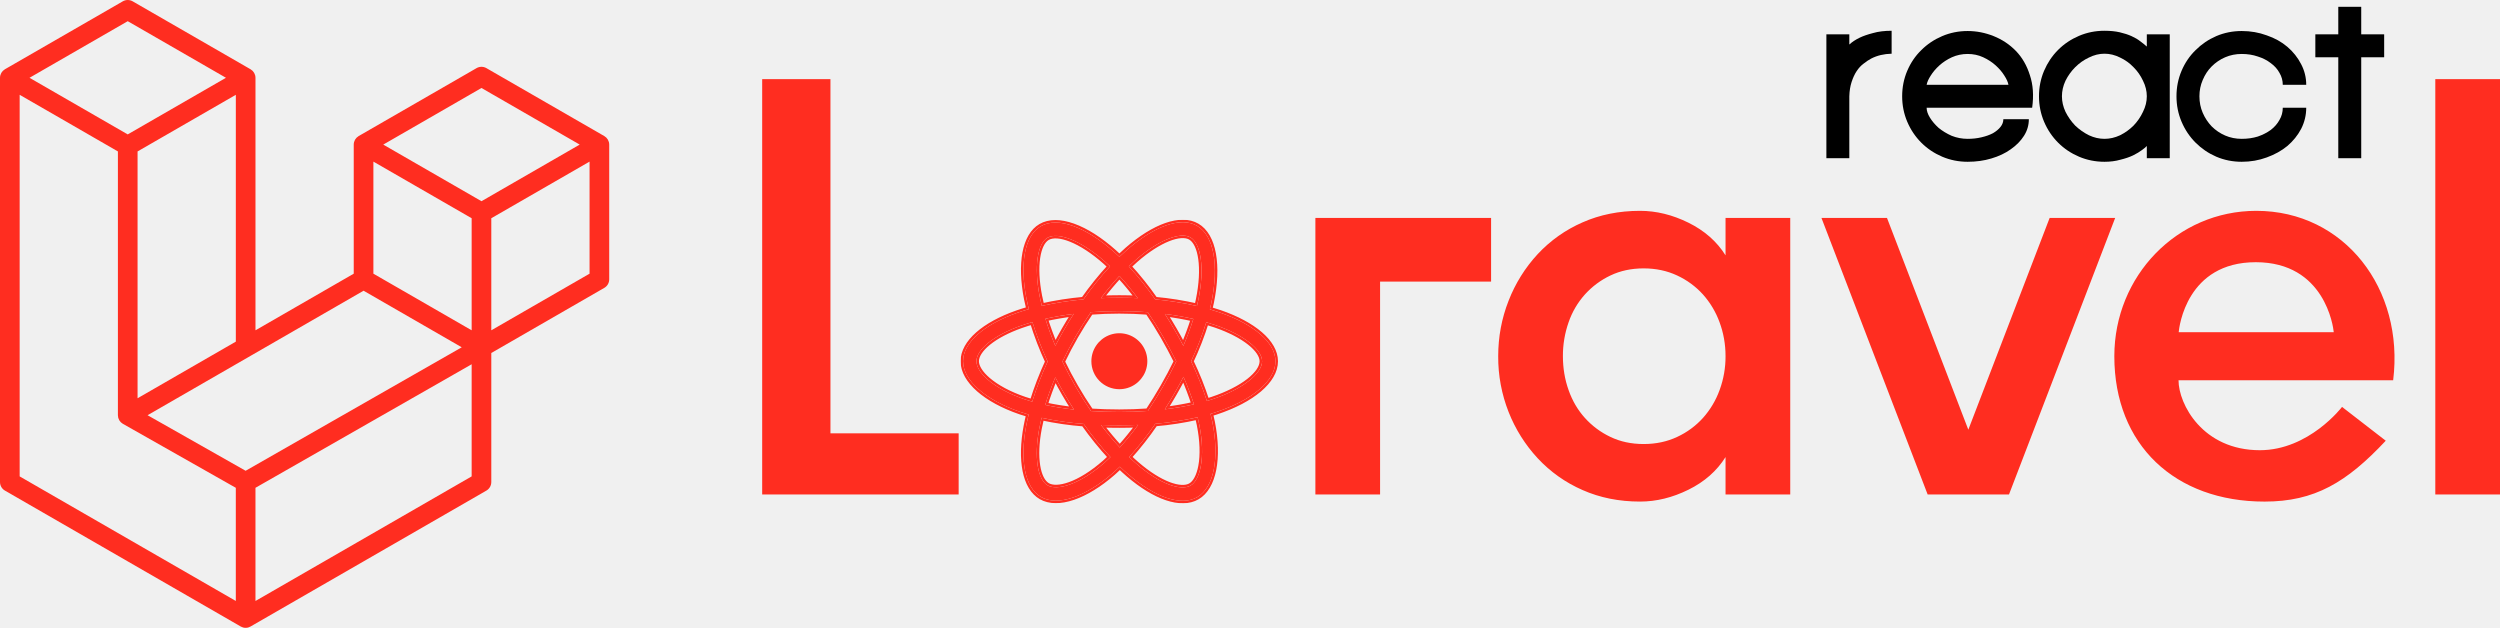
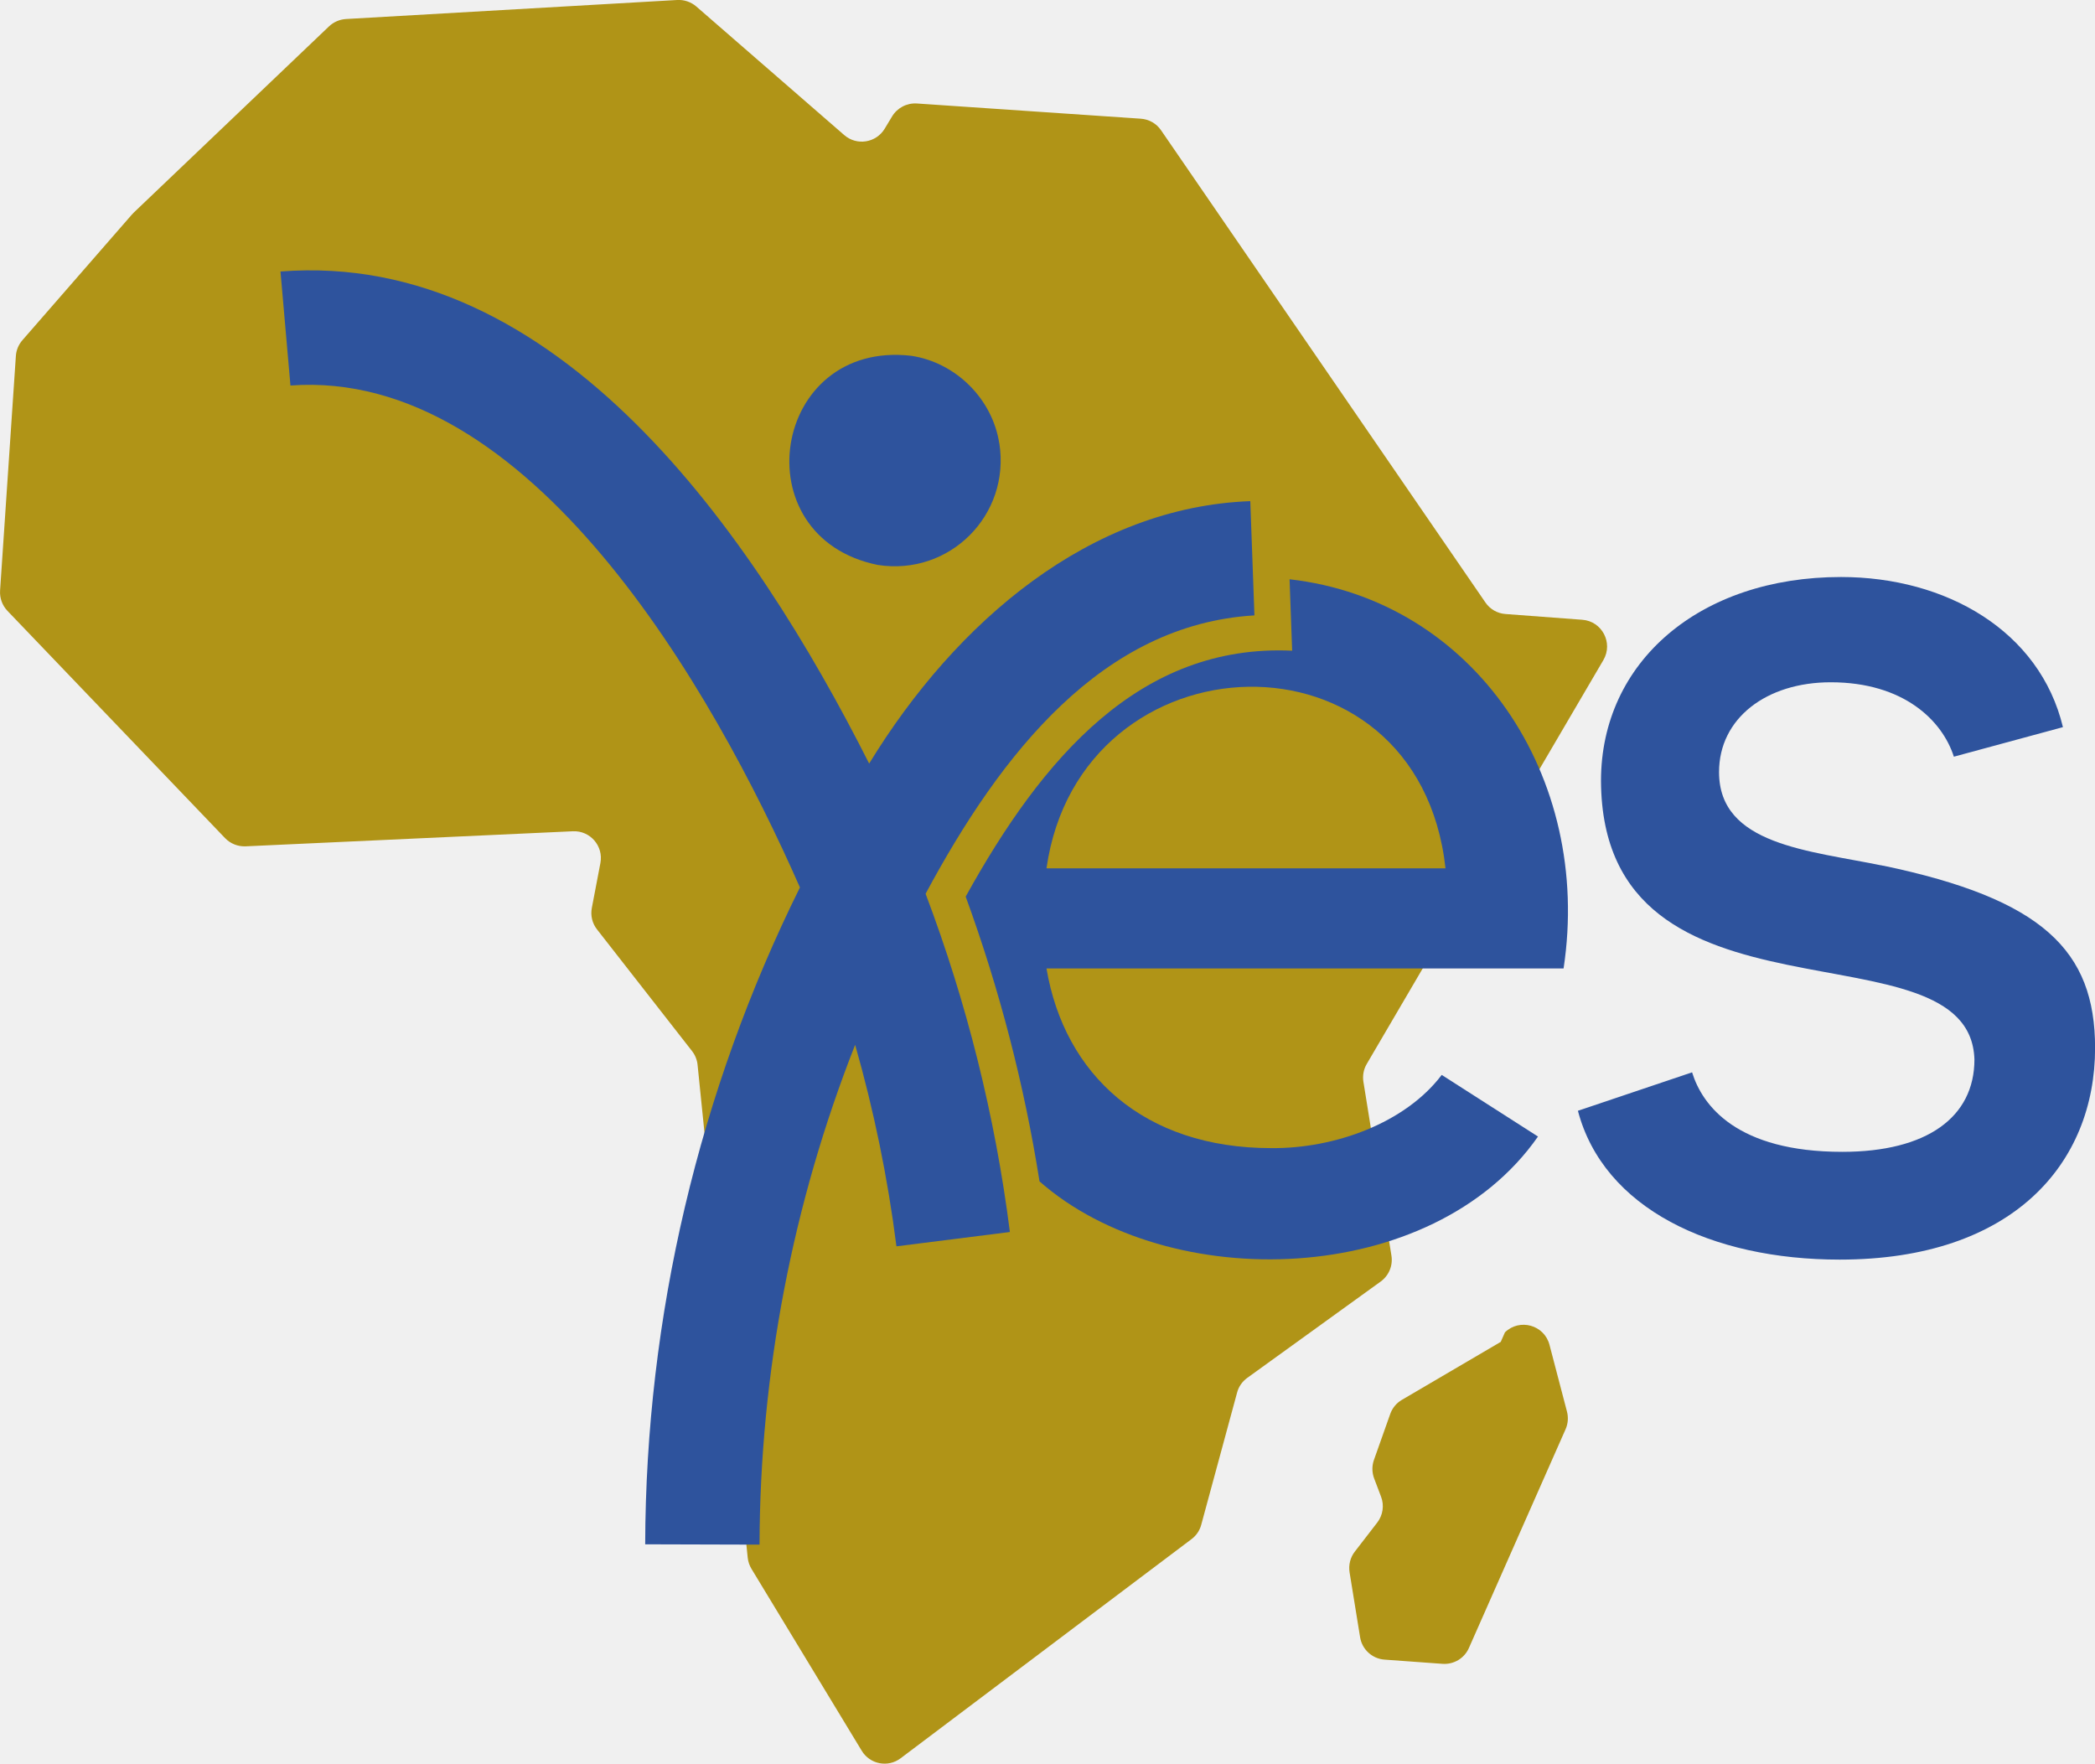
- <svg xmlns="http://www.w3.org/2000/svg" width="1991" height="500" viewBox="0 0 1991 500" fill="none">
-   <mask id="path-1-outside-1_1_7" maskUnits="userSpaceOnUse" x="765" y="175" width="253" height="226" fill="black">
-     <rect fill="white" x="765" y="175" width="253" height="226" />
-     <path d="M971.537 248.894C968.887 247.988 966.217 247.145 963.529 246.365C963.975 244.551 964.386 242.726 964.763 240.892C970.827 211.403 966.862 187.646 953.33 179.825C940.374 172.321 919.125 180.141 897.69 198.84C895.582 200.685 893.518 202.585 891.496 204.541C890.149 203.242 888.767 201.97 887.35 200.727C864.884 180.732 842.365 172.31 828.849 180.157C815.893 187.677 812.042 210.009 817.499 237.958C818.045 240.722 818.658 243.474 819.339 246.214C816.152 247.121 813.073 248.09 810.13 249.117C783.823 258.316 767 272.739 767 287.696C767 303.15 785.056 318.646 812.488 328.042C814.713 328.799 816.959 329.502 819.225 330.152C818.489 333.085 817.838 336.051 817.271 339.05C812.089 366.518 816.131 388.321 829.062 395.795C842.417 403.511 864.822 395.582 886.661 376.458C888.389 374.945 890.116 373.347 891.844 371.664C894.027 373.775 896.273 375.824 898.581 377.811C919.726 396.043 940.607 403.408 953.517 395.914C966.862 388.171 971.2 364.746 965.566 336.246C965.134 334.07 964.637 331.848 964.074 329.582C965.649 329.115 967.192 328.633 968.702 328.136C997.206 318.667 1015.78 303.358 1015.78 287.711C1015.76 272.682 998.403 258.165 971.537 248.894ZM904.681 206.873C923.043 190.854 940.208 184.531 948.033 189.05C956.362 193.865 959.601 213.279 954.367 238.741C954.021 240.399 953.648 242.053 953.247 243.701C942.289 241.208 931.177 239.449 919.985 238.435C913.577 229.204 906.553 220.417 898.959 212.133C900.818 210.33 902.722 208.576 904.671 206.873H904.681ZM840.453 300.476C842.702 304.829 845.053 309.129 847.507 313.376C850.005 317.708 852.608 321.977 855.317 326.182C847.616 325.345 839.963 324.111 832.389 322.487C834.586 315.376 837.292 307.991 840.453 300.476ZM840.453 275.429C837.343 268.074 834.711 260.84 832.55 253.853C839.65 252.262 847.216 250.962 855.104 249.977C852.461 254.102 849.918 258.288 847.475 262.534C845.033 266.781 842.687 271.079 840.437 275.429H840.453ZM846.102 287.955C849.377 281.124 852.905 274.425 856.685 267.857C860.461 261.292 864.481 254.878 868.745 248.614C876.146 248.054 883.733 247.759 891.398 247.759C899.063 247.759 906.697 248.054 914.093 248.619C918.311 254.869 922.307 261.261 926.08 267.795C929.853 274.328 933.427 280.996 936.803 287.799C933.472 294.654 929.906 301.381 926.106 307.981C922.336 314.545 918.363 320.978 914.186 327.281C906.801 327.799 899.156 328.084 891.382 328.084C883.609 328.084 876.109 327.84 868.859 327.369C864.564 321.084 860.511 314.642 856.7 308.043C852.89 301.444 849.352 294.748 846.087 287.955H846.102ZM935.305 313.303C937.81 308.957 940.215 304.553 942.519 300.093C945.678 307.255 948.467 314.576 950.874 322.025C943.21 323.751 935.462 325.074 927.661 325.99C930.293 321.813 932.842 317.584 935.305 313.303ZM942.416 275.434C940.121 271.063 937.736 266.744 935.258 262.477C932.84 258.269 930.319 254.113 927.697 250.008C935.632 251.013 943.245 252.35 950.381 253.983C948.087 261.262 945.428 268.421 942.416 275.434ZM891.502 219.747C896.677 225.401 901.563 231.314 906.143 237.461C896.347 236.994 886.545 236.994 876.736 237.461C881.572 231.066 886.521 225.131 891.502 219.747ZM834.198 189.366C842.521 184.536 860.924 191.439 880.323 208.682C881.561 209.786 882.81 210.941 884.054 212.139C876.422 220.421 869.348 229.201 862.878 238.42C851.711 239.426 840.621 241.157 829.678 243.602C829.046 241.059 828.476 238.499 827.968 235.922C823.278 211.962 826.382 193.901 834.198 189.366ZM822.065 319.89C819.992 319.299 817.945 318.658 815.924 317.967C803.796 313.821 793.779 308.411 786.901 302.518C780.744 297.237 777.624 291.966 777.624 287.696C777.624 278.621 791.13 267.043 813.654 259.191C816.483 258.207 819.337 257.307 822.215 256.491C825.561 267.242 829.612 277.759 834.343 287.976C829.555 298.333 825.454 308.994 822.065 319.89ZM879.659 368.436C870.004 376.894 860.333 382.89 851.808 385.911C844.148 388.622 838.048 388.7 834.363 386.569C826.517 382.035 823.252 364.523 827.704 341.035C828.232 338.271 828.837 335.507 829.518 332.743C840.57 335.124 851.771 336.75 863.044 337.609C869.577 346.876 876.71 355.706 884.396 364.041C882.852 365.559 881.271 367.021 879.659 368.436ZM891.797 356.402C886.76 350.955 881.732 344.927 876.83 338.449C881.594 338.636 886.445 338.729 891.382 338.729C896.451 338.729 901.468 338.62 906.412 338.397C901.849 344.643 896.971 350.652 891.797 356.402ZM956.331 371.219C954.849 379.221 951.869 384.559 948.184 386.694C940.342 391.244 923.577 385.331 905.5 369.736C903.427 367.954 901.354 366.041 899.244 364.036C906.781 355.668 913.747 346.803 920.094 337.501C931.429 336.54 942.685 334.8 953.781 332.292C954.289 334.344 954.738 336.355 955.128 338.325C957.621 350.918 957.979 362.31 956.331 371.219ZM965.349 318.024C963.991 318.475 962.591 318.911 961.171 319.336C957.692 308.535 953.483 297.983 948.572 287.753C953.299 277.659 957.343 267.26 960.679 256.626C963.224 257.367 965.696 258.145 968.075 258.969C991.096 266.908 1005.14 278.663 1005.14 287.696C1005.14 297.335 989.971 309.846 965.349 318.024Z" />
-   </mask>
-   <path d="M971.537 248.894C968.887 247.988 966.217 247.145 963.529 246.365C963.975 244.551 964.386 242.726 964.763 240.892C970.827 211.403 966.862 187.646 953.33 179.825C940.374 172.321 919.125 180.141 897.69 198.84C895.582 200.685 893.518 202.585 891.496 204.541C890.149 203.242 888.767 201.97 887.35 200.727C864.884 180.732 842.365 172.31 828.849 180.157C815.893 187.677 812.042 210.009 817.499 237.958C818.045 240.722 818.658 243.474 819.339 246.214C816.152 247.121 813.073 248.09 810.13 249.117C783.823 258.316 767 272.739 767 287.696C767 303.15 785.056 318.646 812.488 328.042C814.713 328.799 816.959 329.502 819.225 330.152C818.489 333.085 817.838 336.051 817.271 339.05C812.089 366.518 816.131 388.321 829.062 395.795C842.417 403.511 864.822 395.582 886.661 376.458C888.389 374.945 890.116 373.347 891.844 371.664C894.027 373.775 896.273 375.824 898.581 377.811C919.726 396.043 940.607 403.408 953.517 395.914C966.862 388.171 971.2 364.746 965.566 336.246C965.134 334.07 964.637 331.848 964.074 329.582C965.649 329.115 967.192 328.633 968.702 328.136C997.206 318.667 1015.78 303.358 1015.78 287.711C1015.76 272.682 998.403 258.165 971.537 248.894ZM904.681 206.873C923.043 190.854 940.208 184.531 948.033 189.05C956.362 193.865 959.601 213.279 954.367 238.741C954.021 240.399 953.648 242.053 953.247 243.701C942.289 241.208 931.177 239.449 919.985 238.435C913.577 229.204 906.553 220.417 898.959 212.133C900.818 210.33 902.722 208.576 904.671 206.873H904.681ZM840.453 300.476C842.702 304.829 845.053 309.129 847.507 313.376C850.005 317.708 852.608 321.977 855.317 326.182C847.616 325.345 839.963 324.111 832.389 322.487C834.586 315.376 837.292 307.991 840.453 300.476ZM840.453 275.429C837.343 268.074 834.711 260.84 832.55 253.853C839.65 252.262 847.216 250.962 855.104 249.977C852.461 254.102 849.918 258.288 847.475 262.534C845.033 266.781 842.687 271.079 840.437 275.429H840.453ZM846.102 287.955C849.377 281.124 852.905 274.425 856.685 267.857C860.461 261.292 864.481 254.878 868.745 248.614C876.146 248.054 883.733 247.759 891.398 247.759C899.063 247.759 906.697 248.054 914.093 248.619C918.311 254.869 922.307 261.261 926.08 267.795C929.853 274.328 933.427 280.996 936.803 287.799C933.472 294.654 929.906 301.381 926.106 307.981C922.336 314.545 918.363 320.978 914.186 327.281C906.801 327.799 899.156 328.084 891.382 328.084C883.609 328.084 876.109 327.84 868.859 327.369C864.564 321.084 860.511 314.642 856.7 308.043C852.89 301.444 849.352 294.748 846.087 287.955H846.102ZM935.305 313.303C937.81 308.957 940.215 304.553 942.519 300.093C945.678 307.255 948.467 314.576 950.874 322.025C943.21 323.751 935.462 325.074 927.661 325.99C930.293 321.813 932.842 317.584 935.305 313.303ZM942.416 275.434C940.121 271.063 937.736 266.744 935.258 262.477C932.84 258.269 930.319 254.113 927.697 250.008C935.632 251.013 943.245 252.35 950.381 253.983C948.087 261.262 945.428 268.421 942.416 275.434ZM891.502 219.747C896.677 225.401 901.563 231.314 906.143 237.461C896.347 236.994 886.545 236.994 876.736 237.461C881.572 231.066 886.521 225.131 891.502 219.747ZM834.198 189.366C842.521 184.536 860.924 191.439 880.323 208.682C881.561 209.786 882.81 210.941 884.054 212.139C876.422 220.421 869.348 229.201 862.878 238.42C851.711 239.426 840.621 241.157 829.678 243.602C829.046 241.059 828.476 238.499 827.968 235.922C823.278 211.962 826.382 193.901 834.198 189.366ZM822.065 319.89C819.992 319.299 817.945 318.658 815.924 317.967C803.796 313.821 793.779 308.411 786.901 302.518C780.744 297.237 777.624 291.966 777.624 287.696C777.624 278.621 791.13 267.043 813.654 259.191C816.483 258.207 819.337 257.307 822.215 256.491C825.561 267.242 829.612 277.759 834.343 287.976C829.555 298.333 825.454 308.994 822.065 319.89ZM879.659 368.436C870.004 376.894 860.333 382.89 851.808 385.911C844.148 388.622 838.048 388.7 834.363 386.569C826.517 382.035 823.252 364.523 827.704 341.035C828.232 338.271 828.837 335.507 829.518 332.743C840.57 335.124 851.771 336.75 863.044 337.609C869.577 346.876 876.71 355.706 884.396 364.041C882.852 365.559 881.271 367.021 879.659 368.436ZM891.797 356.402C886.76 350.955 881.732 344.927 876.83 338.449C881.594 338.636 886.445 338.729 891.382 338.729C896.451 338.729 901.468 338.62 906.412 338.397C901.849 344.643 896.971 350.652 891.797 356.402ZM956.331 371.219C954.849 379.221 951.869 384.559 948.184 386.694C940.342 391.244 923.577 385.331 905.5 369.736C903.427 367.954 901.354 366.041 899.244 364.036C906.781 355.668 913.747 346.803 920.094 337.501C931.429 336.54 942.685 334.8 953.781 332.292C954.289 334.344 954.738 336.355 955.128 338.325C957.621 350.918 957.979 362.31 956.331 371.219ZM965.349 318.024C963.991 318.475 962.591 318.911 961.171 319.336C957.692 308.535 953.483 297.983 948.572 287.753C953.299 277.659 957.343 267.26 960.679 256.626C963.224 257.367 965.696 258.145 968.075 258.969C991.096 266.908 1005.14 278.663 1005.14 287.696C1005.14 297.335 989.971 309.846 965.349 318.024Z" fill="#FF2D20" />
-   <path d="M971.537 248.894C968.887 247.988 966.217 247.145 963.529 246.365C963.975 244.551 964.386 242.726 964.763 240.892C970.827 211.403 966.862 187.646 953.33 179.825C940.374 172.321 919.125 180.141 897.69 198.84C895.582 200.685 893.518 202.585 891.496 204.541C890.149 203.242 888.767 201.97 887.35 200.727C864.884 180.732 842.365 172.31 828.849 180.157C815.893 187.677 812.042 210.009 817.499 237.958C818.045 240.722 818.658 243.474 819.339 246.214C816.152 247.121 813.073 248.09 810.13 249.117C783.823 258.316 767 272.739 767 287.696C767 303.15 785.056 318.646 812.488 328.042C814.713 328.799 816.959 329.502 819.225 330.152C818.489 333.085 817.838 336.051 817.271 339.05C812.089 366.518 816.131 388.321 829.062 395.795C842.417 403.511 864.822 395.582 886.661 376.458C888.389 374.945 890.116 373.347 891.844 371.664C894.027 373.775 896.273 375.824 898.581 377.811C919.726 396.043 940.607 403.408 953.517 395.914C966.862 388.171 971.2 364.746 965.566 336.246C965.134 334.07 964.637 331.848 964.074 329.582C965.649 329.115 967.192 328.633 968.702 328.136C997.206 318.667 1015.78 303.358 1015.78 287.711C1015.76 272.682 998.403 258.165 971.537 248.894ZM904.681 206.873C923.043 190.854 940.208 184.531 948.033 189.05C956.362 193.865 959.601 213.279 954.367 238.741C954.021 240.399 953.648 242.053 953.247 243.701C942.289 241.208 931.177 239.449 919.985 238.435C913.577 229.204 906.553 220.417 898.959 212.133C900.818 210.33 902.722 208.576 904.671 206.873H904.681ZM840.453 300.476C842.702 304.829 845.053 309.129 847.507 313.376C850.005 317.708 852.608 321.977 855.317 326.182C847.616 325.345 839.963 324.111 832.389 322.487C834.586 315.376 837.292 307.991 840.453 300.476ZM840.453 275.429C837.343 268.074 834.711 260.84 832.55 253.853C839.65 252.262 847.216 250.962 855.104 249.977C852.461 254.102 849.918 258.288 847.475 262.534C845.033 266.781 842.687 271.079 840.437 275.429H840.453ZM846.102 287.955C849.377 281.124 852.905 274.425 856.685 267.857C860.461 261.292 864.481 254.878 868.745 248.614C876.146 248.054 883.733 247.759 891.398 247.759C899.063 247.759 906.697 248.054 914.093 248.619C918.311 254.869 922.307 261.261 926.08 267.795C929.853 274.328 933.427 280.996 936.803 287.799C933.472 294.654 929.906 301.381 926.106 307.981C922.336 314.545 918.363 320.978 914.186 327.281C906.801 327.799 899.156 328.084 891.382 328.084C883.609 328.084 876.109 327.84 868.859 327.369C864.564 321.084 860.511 314.642 856.7 308.043C852.89 301.444 849.352 294.748 846.087 287.955H846.102ZM935.305 313.303C937.81 308.957 940.215 304.553 942.519 300.093C945.678 307.255 948.467 314.576 950.874 322.025C943.21 323.751 935.462 325.074 927.661 325.99C930.293 321.813 932.842 317.584 935.305 313.303ZM942.416 275.434C940.121 271.063 937.736 266.744 935.258 262.477C932.84 258.269 930.319 254.113 927.697 250.008C935.632 251.013 943.245 252.35 950.381 253.983C948.087 261.262 945.428 268.421 942.416 275.434ZM891.502 219.747C896.677 225.401 901.563 231.314 906.143 237.461C896.347 236.994 886.545 236.994 876.736 237.461C881.572 231.066 886.521 225.131 891.502 219.747ZM834.198 189.366C842.521 184.536 860.924 191.439 880.323 208.682C881.561 209.786 882.81 210.941 884.054 212.139C876.422 220.421 869.348 229.201 862.878 238.42C851.711 239.426 840.621 241.157 829.678 243.602C829.046 241.059 828.476 238.499 827.968 235.922C823.278 211.962 826.382 193.901 834.198 189.366ZM822.065 319.89C819.992 319.299 817.945 318.658 815.924 317.967C803.796 313.821 793.779 308.411 786.901 302.518C780.744 297.237 777.624 291.966 777.624 287.696C777.624 278.621 791.13 267.043 813.654 259.191C816.483 258.207 819.337 257.307 822.215 256.491C825.561 267.242 829.612 277.759 834.343 287.976C829.555 298.333 825.454 308.994 822.065 319.89ZM879.659 368.436C870.004 376.894 860.333 382.89 851.808 385.911C844.148 388.622 838.048 388.7 834.363 386.569C826.517 382.035 823.252 364.523 827.704 341.035C828.232 338.271 828.837 335.507 829.518 332.743C840.57 335.124 851.771 336.75 863.044 337.609C869.577 346.876 876.71 355.706 884.396 364.041C882.852 365.559 881.271 367.021 879.659 368.436ZM891.797 356.402C886.76 350.955 881.732 344.927 876.83 338.449C881.594 338.636 886.445 338.729 891.382 338.729C896.451 338.729 901.468 338.62 906.412 338.397C901.849 344.643 896.971 350.652 891.797 356.402ZM956.331 371.219C954.849 379.221 951.869 384.559 948.184 386.694C940.342 391.244 923.577 385.331 905.5 369.736C903.427 367.954 901.354 366.041 899.244 364.036C906.781 355.668 913.747 346.803 920.094 337.501C931.429 336.54 942.685 334.8 953.781 332.292C954.289 334.344 954.738 336.355 955.128 338.325C957.621 350.918 957.979 362.31 956.331 371.219ZM965.349 318.024C963.991 318.475 962.591 318.911 961.171 319.336C957.692 308.535 953.483 297.983 948.572 287.753C953.299 277.659 957.343 267.26 960.679 256.626C963.224 257.367 965.696 258.145 968.075 258.969C991.096 266.908 1005.14 278.663 1005.14 287.696C1005.14 297.335 989.971 309.846 965.349 318.024Z" stroke="#FF2D20" stroke-width="4" mask="url(#path-1-outside-1_1_7)" />
-   <path d="M891.382 309.96C895.793 309.974 900.109 308.679 903.783 306.24C907.457 303.8 910.325 300.324 912.023 296.253C913.721 292.182 914.172 287.699 913.321 283.372C912.469 279.044 910.352 275.066 907.239 271.943C904.125 268.819 900.154 266.689 895.829 265.823C891.504 264.957 887.02 265.394 882.944 267.079C878.867 268.764 875.383 271.62 872.931 275.286C870.479 278.953 869.17 283.264 869.17 287.675C869.164 290.597 869.733 293.492 870.847 296.193C871.96 298.895 873.595 301.351 875.658 303.421C877.72 305.49 880.171 307.133 882.869 308.255C885.567 309.377 888.46 309.957 891.382 309.96Z" fill="#FF2D20" />
-   <path fill-rule="evenodd" clip-rule="evenodd" d="M484.904 113.113C485.084 113.78 485.176 114.467 485.178 115.157V222.481C485.178 223.859 484.815 225.212 484.125 226.404C483.435 227.596 482.443 228.584 481.25 229.27L391.267 281.132V383.926C391.267 386.724 389.782 389.306 387.359 390.715L199.527 498.958C199.097 499.202 198.628 499.359 198.159 499.525C197.984 499.584 197.817 499.691 197.632 499.74C196.319 500.087 194.939 500.087 193.626 499.74C193.411 499.682 193.215 499.564 193.01 499.486C192.58 499.33 192.131 499.193 191.72 498.958L3.928 390.715C2.735 390.029 1.744 389.04 1.054 387.848C0.365 386.656 0.001 385.304 0 383.926L0 61.955C0 61.251 0.098 60.566 0.274 59.901C0.332 59.676 0.469 59.471 0.547 59.246C0.694 58.835 0.831 58.414 1.046 58.033C1.192 57.779 1.407 57.573 1.583 57.338C1.808 57.025 2.013 56.703 2.277 56.429C2.501 56.204 2.795 56.038 3.049 55.842C3.332 55.607 3.586 55.353 3.908 55.167L97.819 1.045C99.008 0.36 100.356 0 101.728 0C103.099 0 104.447 0.36 105.636 1.045L199.537 55.167H199.557C199.869 55.363 200.133 55.607 200.417 55.832C200.671 56.028 200.954 56.204 201.179 56.419C201.452 56.703 201.648 57.025 201.882 57.338C202.048 57.573 202.273 57.779 202.41 58.033C202.635 58.424 202.762 58.835 202.918 59.246C202.996 59.471 203.133 59.676 203.192 59.911C203.371 60.578 203.463 61.265 203.465 61.955V263.055L281.713 217.952V115.148C281.713 114.463 281.81 113.768 281.986 113.113C282.055 112.878 282.182 112.673 282.26 112.448C282.416 112.037 282.553 111.617 282.768 111.235C282.915 110.981 283.13 110.775 283.296 110.541C283.53 110.228 283.726 109.905 283.999 109.631C284.224 109.406 284.507 109.24 284.761 109.044C285.054 108.809 285.309 108.555 285.621 108.369L379.542 54.248C380.73 53.562 382.078 53.201 383.45 53.201C384.822 53.201 386.17 53.562 387.359 54.248L481.26 108.369C481.592 108.565 481.846 108.809 482.139 109.034C482.383 109.23 482.667 109.406 482.891 109.621C483.165 109.905 483.36 110.228 483.595 110.541C483.771 110.775 483.986 110.981 484.123 111.235C484.347 111.617 484.474 112.037 484.631 112.448C484.719 112.673 484.846 112.878 484.904 113.113ZM469.524 217.952V128.705L436.664 147.642L391.267 173.808V263.055L469.534 217.952H469.524ZM375.623 379.397V290.091L330.969 315.621L203.455 388.475V478.622L375.623 379.397ZM15.653 75.503V379.397L187.802 478.612V388.485L97.868 337.532L97.839 337.513L97.8 337.493C97.497 337.317 97.243 337.063 96.959 336.847C96.715 336.652 96.432 336.495 96.217 336.28L96.197 336.251C95.943 336.006 95.767 335.703 95.552 335.429C95.357 335.165 95.122 334.94 94.966 334.666L94.956 334.637C94.78 334.343 94.673 333.991 94.546 333.659C94.419 333.365 94.253 333.091 94.175 332.778C94.077 332.407 94.057 332.006 94.018 331.624C93.979 331.331 93.901 331.037 93.901 330.744V120.606L48.514 94.43L15.653 75.503ZM101.737 16.872L23.5 61.955L101.718 107.039L179.946 61.946L101.718 16.872H101.737ZM142.425 298.23L187.812 272.074V75.503L154.951 94.44L109.554 120.606V317.177L142.425 298.23ZM383.45 70.074L305.222 115.157L383.45 160.241L461.668 115.148L383.45 70.074ZM375.623 173.808L330.227 147.642L297.366 128.705V217.952L342.753 244.108L375.623 263.055V173.808ZM195.619 374.927L310.362 309.351L367.719 276.583L289.549 231.529L199.547 283.401L117.518 330.675L195.619 374.927Z" fill="#FF2D20" />
-   <path fill-rule="evenodd" clip-rule="evenodd" d="M661.371 63V345.115H763.474V393.787H607V63H661.371ZM1047.57 393.787V173.576H1187.5V224.268H1099.09V393.811H1047.57V393.787ZM1374.22 203.347V173.576H1425.75V393.799H1374.22V364.016C1367.29 375.045 1357.45 383.712 1344.68 390.004C1331.92 396.308 1319.08 399.454 1306.15 399.454C1289.45 399.454 1274.17 396.394 1260.3 390.249C1246.79 384.36 1234.64 375.751 1224.61 364.958C1214.66 354.224 1206.81 341.728 1201.45 328.112C1195.88 313.965 1193.07 298.88 1193.17 283.675C1193.17 268.251 1195.93 253.513 1201.45 239.484C1206.77 225.777 1214.62 213.193 1224.6 202.393C1234.64 191.605 1246.79 183 1260.3 177.114C1274.17 170.969 1289.45 167.909 1306.15 167.909C1319.07 167.909 1331.92 171.055 1344.68 177.359C1357.45 183.663 1367.29 192.318 1374.22 203.347ZM1369.5 310.619C1372.67 301.995 1374.27 292.875 1374.22 283.688C1374.22 274.225 1372.63 265.252 1369.5 256.757C1366.54 248.576 1362.06 241.035 1356.27 234.538C1350.5 228.166 1343.5 223.021 1335.7 219.408C1327.67 215.638 1318.75 213.74 1308.99 213.74C1299.22 213.74 1290.39 215.638 1282.52 219.408C1274.81 223.064 1267.9 228.206 1262.19 234.538C1256.42 241.001 1252 248.551 1249.2 256.744C1246.17 265.399 1244.65 274.508 1244.7 283.675C1244.7 293.126 1246.18 302.111 1249.2 310.606C1252.18 319.126 1256.52 326.52 1262.19 332.824C1267.9 339.159 1274.81 344.302 1282.52 347.955C1290.39 351.737 1299.22 353.623 1308.99 353.623C1318.75 353.623 1327.67 351.737 1335.7 347.955C1343.51 344.346 1350.5 339.2 1356.27 332.824C1362.06 326.332 1366.54 318.795 1369.5 310.619ZM1632.33 173.576H1684.52L1599.96 393.799H1535.18L1450.61 173.576H1502.8L1567.57 342.214L1632.33 173.576ZM1796.91 167.909C1867.06 167.909 1914.91 230.07 1905.92 302.821H1734.98C1734.98 321.819 1754.17 358.544 1799.74 358.544C1838.92 358.544 1865.19 324.084 1865.2 324.06L1900.01 350.991C1868.89 384.202 1843.4 399.467 1803.49 399.467C1732.19 399.467 1683.85 354.369 1683.85 283.688C1683.85 219.751 1733.82 167.909 1796.91 167.909ZM1735.11 264.542H1858.6C1858.22 260.307 1851.52 208.819 1796.49 208.819C1741.45 208.819 1735.51 260.307 1735.11 264.542ZM1939.47 393.787V63H1991V393.787H1939.47Z" fill="#FF2D20" />
-   <path d="M1472.8 35.462C1474.96 33.432 1477.74 31.605 1481.12 29.981C1483.96 28.628 1487.48 27.41 1491.68 26.327C1495.87 25.109 1500.81 24.5 1506.49 24.5V42.77C1500.4 42.905 1494.99 44.191 1490.25 46.627C1488.22 47.71 1486.19 49.063 1484.16 50.687C1482.13 52.176 1480.31 54.138 1478.68 56.574C1477.06 59.01 1475.71 61.92 1474.62 65.303C1473.54 68.551 1472.93 72.34 1472.8 76.671V126H1454.53V27.342H1472.8V35.462Z" fill="black" />
-   <path d="M1615.77 94.941C1615.77 99.678 1614.49 104.076 1611.91 108.136C1609.34 112.196 1605.82 115.782 1601.36 118.895C1597.03 122.008 1591.89 124.444 1585.93 126.203C1580.11 127.962 1573.82 128.842 1567.05 128.842C1559.88 128.842 1553.11 127.489 1546.75 124.782C1540.39 122.075 1534.84 118.354 1530.11 113.617C1525.37 108.88 1521.65 103.332 1518.94 96.971C1516.23 90.61 1514.88 83.844 1514.88 76.671C1514.88 69.498 1516.23 62.732 1518.94 56.371C1521.65 50.01 1525.37 44.529 1530.11 39.928C1534.84 35.191 1540.39 31.47 1546.75 28.763C1553.11 26.056 1559.88 24.703 1567.05 24.703C1574.09 24.703 1580.99 26.056 1587.76 28.763C1594.52 31.47 1600.41 35.394 1605.42 40.537C1610.43 45.68 1614.15 52.108 1616.58 59.822C1619.15 67.401 1619.76 76.062 1618.41 85.806H1534.37C1534.37 88.242 1535.25 90.881 1537.01 93.723C1538.77 96.565 1541.07 99.272 1543.91 101.843C1546.89 104.279 1550.34 106.377 1554.26 108.136C1558.32 109.76 1562.59 110.572 1567.05 110.572C1570.98 110.572 1574.63 110.166 1578.01 109.354C1581.53 108.542 1584.58 107.459 1587.15 106.106C1589.72 104.617 1591.75 102.926 1593.24 101.031C1594.73 99.136 1595.47 97.106 1595.47 94.941H1615.77ZM1599.53 67.536C1599.13 65.371 1598.04 62.935 1596.28 60.228C1594.52 57.386 1592.22 54.679 1589.38 52.108C1586.54 49.537 1583.22 47.371 1579.43 45.612C1575.65 43.853 1571.52 42.973 1567.05 42.973C1562.59 42.973 1558.39 43.853 1554.47 45.612C1550.68 47.371 1547.36 49.537 1544.52 52.108C1541.68 54.679 1539.38 57.386 1537.62 60.228C1535.86 62.935 1534.77 65.371 1534.37 67.536H1599.53Z" fill="black" />
-   <path d="M1709.72 126V116.256C1709.04 117.068 1707.76 118.151 1705.86 119.504C1704.1 120.857 1701.74 122.278 1698.76 123.767C1695.92 125.12 1692.53 126.271 1688.61 127.218C1684.82 128.301 1680.62 128.842 1676.02 128.842C1668.85 128.842 1662.08 127.489 1655.72 124.782C1649.36 122.075 1643.81 118.354 1639.08 113.617C1634.34 108.88 1630.62 103.332 1627.91 96.971C1625.21 90.61 1623.85 83.844 1623.85 76.671C1623.85 69.498 1625.21 62.732 1627.91 56.371C1630.62 50.01 1634.34 44.462 1639.08 39.725C1643.81 34.988 1649.36 31.267 1655.72 28.56C1662.08 25.853 1668.85 24.5 1676.02 24.5C1680.62 24.5 1684.68 24.906 1688.2 25.718C1691.72 26.53 1694.83 27.545 1697.54 28.763C1700.25 29.981 1702.55 31.334 1704.44 32.823C1706.47 34.312 1708.23 35.733 1709.72 37.086V27.342H1727.99V126H1709.72ZM1642.12 76.671C1642.12 80.866 1643.07 84.994 1644.96 89.054C1646.99 93.114 1649.57 96.768 1652.68 100.016C1655.93 103.129 1659.58 105.7 1663.64 107.73C1667.7 109.625 1671.83 110.572 1676.02 110.572C1680.22 110.572 1684.35 109.625 1688.41 107.73C1692.47 105.7 1696.05 103.129 1699.16 100.016C1702.28 96.768 1704.78 93.114 1706.68 89.054C1708.71 84.994 1709.72 80.866 1709.72 76.671C1709.72 72.476 1708.71 68.348 1706.68 64.288C1704.78 60.228 1702.28 56.642 1699.16 53.529C1696.05 50.281 1692.47 47.71 1688.41 45.815C1684.35 43.785 1680.22 42.77 1676.02 42.77C1671.83 42.77 1667.7 43.785 1663.64 45.815C1659.58 47.71 1655.93 50.281 1652.68 53.529C1649.57 56.642 1646.99 60.228 1644.96 64.288C1643.07 68.348 1642.12 72.476 1642.12 76.671Z" fill="black" />
-   <path d="M1836.68 85.806C1836.68 91.761 1835.32 97.377 1832.62 102.655C1829.91 107.798 1826.25 112.331 1821.65 116.256C1817.05 120.045 1811.57 123.09 1805.21 125.391C1798.98 127.692 1792.35 128.842 1785.32 128.842C1778.14 128.842 1771.38 127.489 1765.02 124.782C1758.79 122.075 1753.31 118.354 1748.57 113.617C1743.84 108.88 1740.11 103.332 1737.41 96.971C1734.7 90.61 1733.35 83.844 1733.35 76.671C1733.35 69.498 1734.7 62.732 1737.41 56.371C1740.11 50.01 1743.84 44.529 1748.57 39.928C1753.31 35.191 1758.79 31.47 1765.02 28.763C1771.38 26.056 1778.14 24.703 1785.32 24.703C1792.35 24.703 1798.98 25.853 1805.21 28.154C1811.57 30.319 1817.05 33.364 1821.65 37.289C1826.25 41.214 1829.91 45.815 1832.62 51.093C1835.32 56.236 1836.68 61.717 1836.68 67.536H1818C1818 64.153 1817.12 60.972 1815.36 57.995C1813.74 55.018 1811.44 52.446 1808.46 50.281C1805.48 47.98 1802.03 46.221 1798.11 45.003C1794.18 43.65 1789.92 42.973 1785.32 42.973C1780.58 42.973 1776.18 43.853 1772.12 45.612C1768.06 47.371 1764.47 49.807 1761.36 52.92C1758.38 55.897 1756.02 59.484 1754.26 63.679C1752.5 67.739 1751.62 72.07 1751.62 76.671C1751.62 81.408 1752.5 85.806 1754.26 89.866C1756.02 93.926 1758.38 97.512 1761.36 100.625C1764.47 103.738 1768.06 106.174 1772.12 107.933C1776.18 109.692 1780.58 110.572 1785.32 110.572C1789.92 110.572 1794.18 109.963 1798.11 108.745C1802.03 107.392 1805.48 105.632 1808.46 103.467C1811.44 101.166 1813.74 98.527 1815.36 95.55C1817.12 92.573 1818 89.325 1818 85.806H1836.68Z" fill="black" />
-   <path d="M1862.21 126V45.612H1843.94V27.342H1862.21V5.418H1880.48V27.342H1898.75V45.612H1880.48V126H1862.21Z" fill="black" />
+ <svg xmlns="http://www.w3.org/2000/svg" id="Layer_2" data-name="Layer 2" viewBox="0 0 258.73 217.8">
+   <defs>
+     <style>
+             .cls-1 {
+                 fill: #2e539d;
+             }
+ 
+             .cls-1,
+             .cls-2 {
+                 stroke-width: 0px;
+             }
+ 
+             .cls-2 {
+                 fill: #b09417;
+             }
+         </style>
+   </defs>
+   <g id="Layer_1-2" data-name="Layer 1">
+     <g>
+       <g>
+         <path class="cls-2" d="M16.45,26.32L40.63,3.26c.57-.54,1.31-.86,2.09-.91L83.63,0c.86-.05,1.71.24,2.36.8l18.27,15.88c1.55,1.35,3.94.97,5-.79l.91-1.51c.64-1.06,1.82-1.68,3.06-1.6l27.66,1.88c1.01.07,1.93.59,2.5,1.43l40.06,58.32c.57.83,1.48,1.35,2.48,1.42l9.48.71c2.44.18,3.84,2.86,2.61,4.97l-29.23,49.89c-.39.66-.53,1.44-.41,2.2l3.46,21.46c.2,1.23-.31,2.47-1.33,3.21l-16.48,11.9c-.61.44-1.06,1.08-1.25,1.81l-4.43,16.33c-.19.71-.61,1.33-1.2,1.77l-35.92,27.06c-1.56,1.18-3.8.75-4.81-.93l-13.62-22.47c-.25-.42-.41-.89-.46-1.38l-6.19-60.85c-.06-.62-.3-1.21-.68-1.7l-11.74-15.03c-.59-.75-.82-1.72-.64-2.65l1.06-5.55c.4-2.1-1.27-4.02-3.4-3.92l-40.42,1.86c-.95.04-1.88-.33-2.54-1.02L.92,75.44c-.64-.67-.97-1.58-.91-2.51l1.95-28.97c.05-.72.33-1.4.81-1.95l13.48-15.47c.07-.08.14-.15.21-.22Z" />
+         <path class="cls-2" d="M185.34,165.72l-12.21,7.16c-.67.39-1.18,1.01-1.44,1.75l-2.01,5.67c-.26.74-.25,1.54.02,2.27l.86,2.27c.41,1.07.23,2.28-.47,3.19l-2.77,3.59c-.56.72-.79,1.64-.65,2.55l1.3,8.02c.24,1.51,1.49,2.66,3.02,2.77l7.16.52c1.39.1,2.7-.68,3.26-1.96l11.94-27.02c.3-.68.36-1.45.17-2.17l-2.16-8.25c-.64-2.45-3.68-3.3-5.5-1.54h0" />
+       </g>
+       <g>
+         <path class="cls-1" d="M193.1,119.6c3.6-23.72-11.07-45.49-33.84-48.06l.32,8.82c-18.77-.87-30.84,13.22-40.32,30.37,4.17,11.42,7.23,23.21,9.12,35.17,15.95,14.03,48.5,13.18,61.56-5.54l-11.89-7.61c-4.5,5.95-13.24,9.12-21.07,9.04-15.69,0-25.52-9.04-27.74-22.19h63.86ZM129.24,107.24c4.14-29.14,45.9-30.66,49.28,0h-49.28Z" />
+         <path class="cls-1" d="M232.58,106.92c-9.19-1.9-20.28-2.54-20.28-11.57,0-6.66,5.87-11.09,13.79-11.09,9.04,0,13.79,4.75,15.21,9.19l13.47-3.65c-2.85-11.88-14.42-18.54-27.41-18.54-17.43,0-29.64,10.45-29.64,25.19.17,32.17,45.57,16.86,46.12,34.39,0,7.13-5.87,11.41-16.32,11.41-13,0-17.28-5.7-18.55-9.82l-14.1,4.75c3.17,12.05,16.48,18.38,32.33,18.38,21.4,0,31.54-11.88,31.54-26.15,0-12.03-6.49-18.38-26.15-22.5Z" />
+         <path class="cls-1" d="M154.91,76c-18.73,1.12-31.24,16.94-40.6,34.38,5.08,13.42,8.6,27.51,10.41,41.77l-14.01,1.77c-1.07-8.43-2.78-16.75-5.1-24.89-7.72,19.6-11.75,40.56-11.81,61.73-2.68,0-11.31-.03-14.12-.04.07-28.07,6.63-55.96,19.11-81.12-10.74-24.42-33.36-64.17-62.92-61.99l-1.23-14.08c34.25-2.68,58.38,32.41,72.7,60.77,10.81-17.69,27.39-31.68,47.07-32.41.15,4.19.35,9.92.51,14.11Z" />
+         <path class="cls-1" d="M123.42,54.76c1.38,8.86-6.15,16.39-15.01,15.01-16.94-3.43-13.12-27.82,4.13-25.83,5.51.83,10.02,5.32,10.87,10.82Z" />
+       </g>
+     </g>
+   </g>
</svg>
